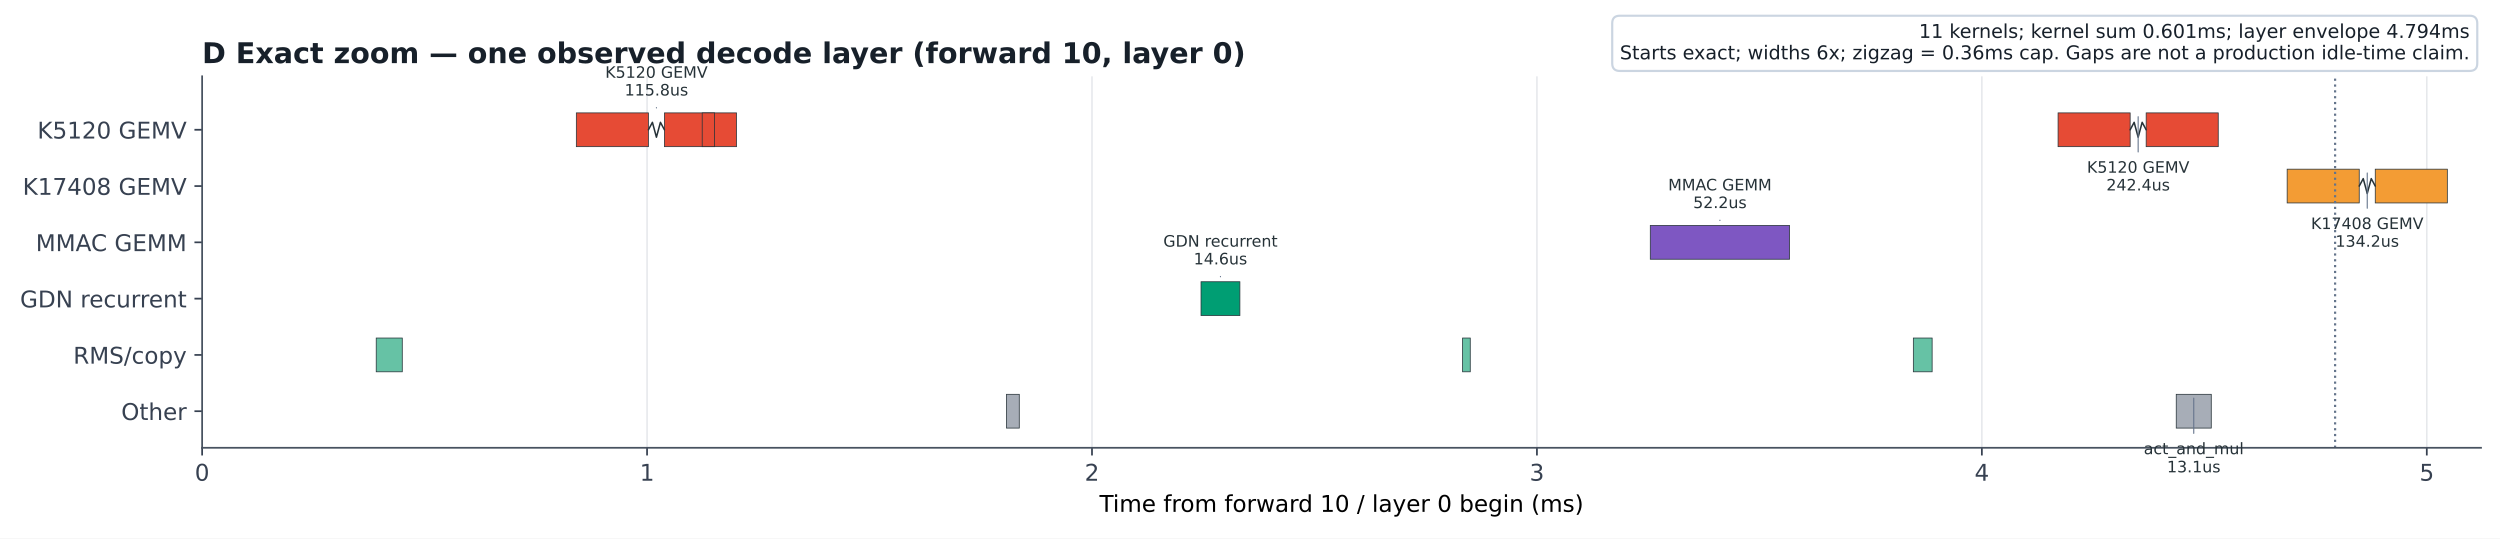
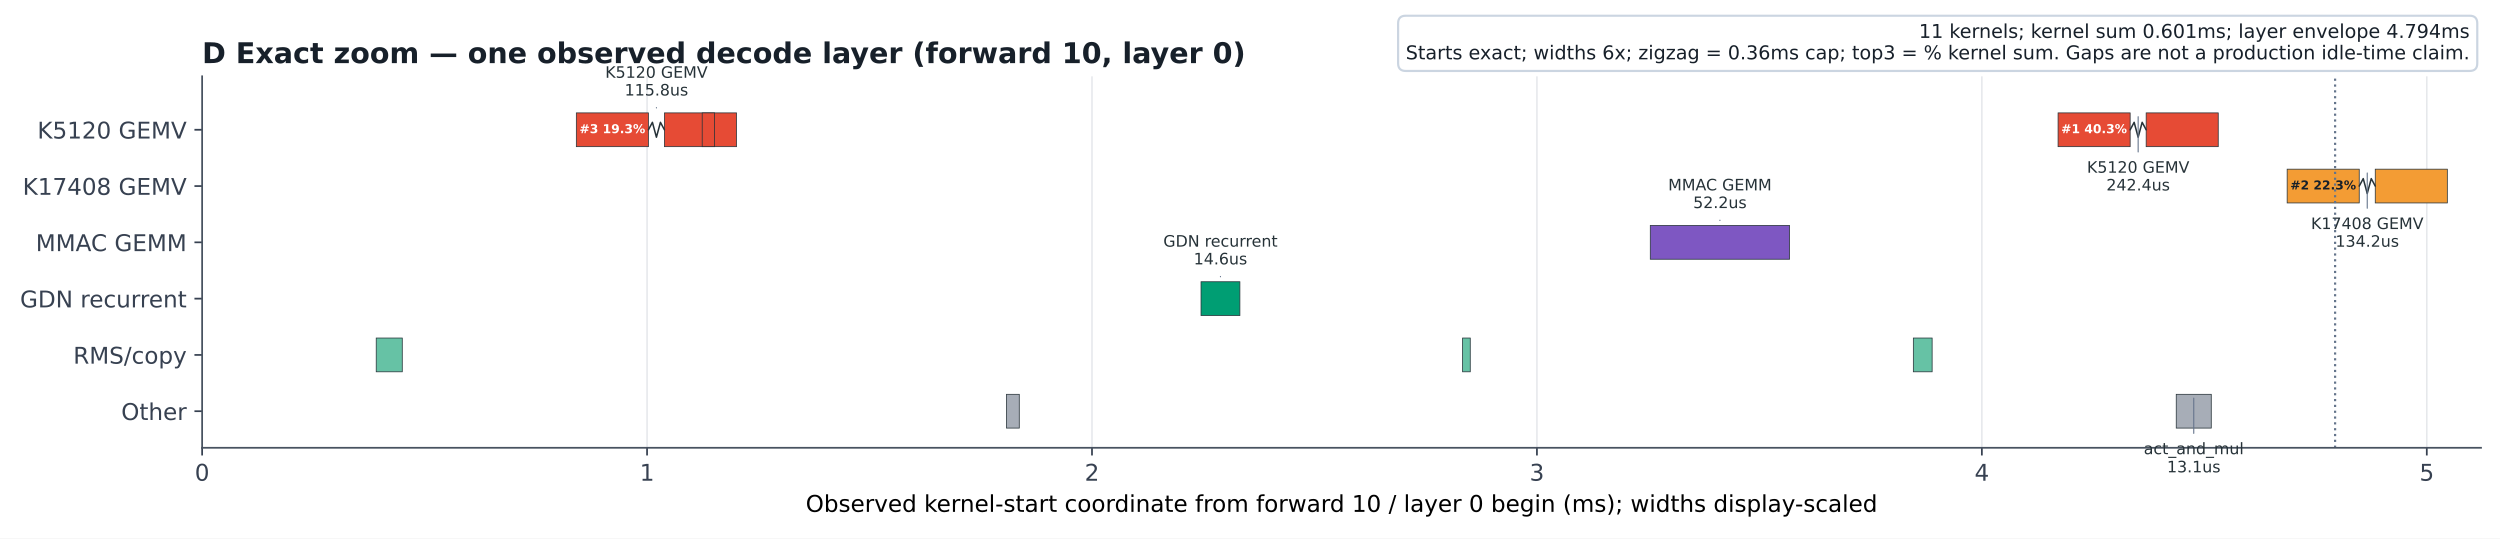
<svg xmlns="http://www.w3.org/2000/svg" xmlns:xlink="http://www.w3.org/1999/xlink" width="1137.4pt" height="244.965pt" viewBox="0 0 1137.4 244.965" version="1.1">
  <defs>
    <style type="text/css">*{stroke-linejoin: round; stroke-linecap: butt}</style>
  </defs>
  <g id="figure_1">
    <g id="patch_1">
      <path d="M 0 244.965 L 1137.4 244.965 L 1137.4 -0 L 0 -0 z " style="fill: #ffffff" />
    </g>
    <g id="axes_1">
      <g id="patch_2">
        <path d="M 91.96 203.725 L 1128.76 203.725 L 1128.76 34.715 L 91.96 34.715 z " style="fill: #ffffff" />
      </g>
      <g id="matplotlib.axis_1">
        <g id="xtick_1">
          <g id="line2d_1">
            <path d="M 91.96 203.725 L 91.96 34.715 " clip-path="url(#pc1df9f1a4e)" style="fill: none; stroke: #e5e7eb; stroke-width: 0.7; stroke-linecap: square" />
          </g>
          <g id="line2d_2">
            <defs>
              <path id="mfb2130f386" d="M 0 0 L 0 3.5 " style="stroke: #374151; stroke-width: 0.8" />
            </defs>
            <g>
              <use xlink:href="#mfb2130f386" x="91.96" y="203.725" style="fill: #374151; stroke: #374151; stroke-width: 0.8" />
            </g>
          </g>
          <g id="text_1">
            <text style="font-size: 10.5px; font-family: 'DejaVu Sans'; text-anchor: middle; fill: #374151" x="91.96" y="218.704" transform="rotate(-0 91.96 218.7035)">0</text>
          </g>
        </g>
        <g id="xtick_2">
          <g id="line2d_3">
            <path d="M 294.387 203.725 L 294.387 34.715 " clip-path="url(#pc1df9f1a4e)" style="fill: none; stroke: #e5e7eb; stroke-width: 0.7; stroke-linecap: square" />
          </g>
          <g id="line2d_4">
            <g>
              <use xlink:href="#mfb2130f386" x="294.387" y="203.725" style="fill: #374151; stroke: #374151; stroke-width: 0.8" />
            </g>
          </g>
          <g id="text_2">
            <text style="font-size: 10.5px; font-family: 'DejaVu Sans'; text-anchor: middle; fill: #374151" x="294.387" y="218.704" transform="rotate(-0 294.3869 218.7035)">1</text>
          </g>
        </g>
        <g id="xtick_3">
          <g id="line2d_5">
            <path d="M 496.814 203.725 L 496.814 34.715 " clip-path="url(#pc1df9f1a4e)" style="fill: none; stroke: #e5e7eb; stroke-width: 0.7; stroke-linecap: square" />
          </g>
          <g id="line2d_6">
            <g>
              <use xlink:href="#mfb2130f386" x="496.814" y="203.725" style="fill: #374151; stroke: #374151; stroke-width: 0.8" />
            </g>
          </g>
          <g id="text_3">
            <text style="font-size: 10.5px; font-family: 'DejaVu Sans'; text-anchor: middle; fill: #374151" x="496.814" y="218.704" transform="rotate(-0 496.8138 218.7035)">2</text>
          </g>
        </g>
        <g id="xtick_4">
          <g id="line2d_7">
            <path d="M 699.241 203.725 L 699.241 34.715 " clip-path="url(#pc1df9f1a4e)" style="fill: none; stroke: #e5e7eb; stroke-width: 0.7; stroke-linecap: square" />
          </g>
          <g id="line2d_8">
            <g>
              <use xlink:href="#mfb2130f386" x="699.241" y="203.725" style="fill: #374151; stroke: #374151; stroke-width: 0.8" />
            </g>
          </g>
          <g id="text_4">
            <text style="font-size: 10.5px; font-family: 'DejaVu Sans'; text-anchor: middle; fill: #374151" x="699.241" y="218.704" transform="rotate(-0 699.2406 218.7035)">3</text>
          </g>
        </g>
        <g id="xtick_5">
          <g id="line2d_9">
            <path d="M 901.668 203.725 L 901.668 34.715 " clip-path="url(#pc1df9f1a4e)" style="fill: none; stroke: #e5e7eb; stroke-width: 0.7; stroke-linecap: square" />
          </g>
          <g id="line2d_10">
            <g>
              <use xlink:href="#mfb2130f386" x="901.668" y="203.725" style="fill: #374151; stroke: #374151; stroke-width: 0.8" />
            </g>
          </g>
          <g id="text_5">
            <text style="font-size: 10.5px; font-family: 'DejaVu Sans'; text-anchor: middle; fill: #374151" x="901.668" y="218.704" transform="rotate(-0 901.6675 218.7035)">4</text>
          </g>
        </g>
        <g id="xtick_6">
          <g id="line2d_11">
            <path d="M 1104.094 203.725 L 1104.094 34.715 " clip-path="url(#pc1df9f1a4e)" style="fill: none; stroke: #e5e7eb; stroke-width: 0.7; stroke-linecap: square" />
          </g>
          <g id="line2d_12">
            <g>
              <use xlink:href="#mfb2130f386" x="1104.094" y="203.725" style="fill: #374151; stroke: #374151; stroke-width: 0.8" />
            </g>
          </g>
          <g id="text_6">
            <text style="font-size: 10.5px; font-family: 'DejaVu Sans'; text-anchor: middle; fill: #374151" x="1104.094" y="218.704" transform="rotate(-0 1104.094 218.7035)">5</text>
          </g>
        </g>
        <g id="text_7">
-           <text style="font-size: 10.5px; font-family: 'DejaVu Sans'; text-anchor: middle" x="610.36" y="232.866" transform="rotate(-0 610.36 232.8656)">Time from forward 10 / layer 0 begin (ms)</text>
+           <text style="font-size: 10.5px; font-family: 'DejaVu Sans'; text-anchor: middle" x="610.36" y="232.866" transform="rotate(-0 610.36 232.8656)">Observed kernel-start coordinate from forward 10 / layer 0 begin (ms); widths display-scaled</text>
        </g>
      </g>
      <g id="matplotlib.axis_2">
        <g id="ytick_1">
          <g id="line2d_13">
            <defs>
              <path id="m59149c956e" d="M 0 0 L -3.5 0 " style="stroke: #374151; stroke-width: 0.8" />
            </defs>
            <g>
              <use xlink:href="#m59149c956e" x="91.96" y="59.043" style="fill: #374151; stroke: #374151; stroke-width: 0.8" />
            </g>
          </g>
          <g id="text_8">
            <text style="font-size: 10.5px; font-family: 'DejaVu Sans'; text-anchor: end; fill: #374151" x="84.96" y="63.032" transform="rotate(-0 84.96 63.03169)">K5120 GEMV</text>
          </g>
        </g>
        <g id="ytick_2">
          <g id="line2d_14">
            <g>
              <use xlink:href="#m59149c956e" x="91.96" y="84.65" style="fill: #374151; stroke: #374151; stroke-width: 0.8" />
            </g>
          </g>
          <g id="text_9">
            <text style="font-size: 10.5px; font-family: 'DejaVu Sans'; text-anchor: end; fill: #374151" x="84.96" y="88.639" transform="rotate(-0 84.96 88.63924)">K17408 GEMV</text>
          </g>
        </g>
        <g id="ytick_3">
          <g id="line2d_15">
            <g>
              <use xlink:href="#m59149c956e" x="91.96" y="110.258" style="fill: #374151; stroke: #374151; stroke-width: 0.8" />
            </g>
          </g>
          <g id="text_10">
            <text style="font-size: 10.5px; font-family: 'DejaVu Sans'; text-anchor: end; fill: #374151" x="84.96" y="114.247" transform="rotate(-0 84.96 114.2468)">MMAC GEMM</text>
          </g>
        </g>
        <g id="ytick_4">
          <g id="line2d_16">
            <g>
              <use xlink:href="#m59149c956e" x="91.96" y="135.865" style="fill: #374151; stroke: #374151; stroke-width: 0.8" />
            </g>
          </g>
          <g id="text_11">
            <text style="font-size: 10.5px; font-family: 'DejaVu Sans'; text-anchor: end; fill: #374151" x="84.96" y="139.854" transform="rotate(-0 84.96 139.8543)">GDN recurrent</text>
          </g>
        </g>
        <g id="ytick_5">
          <g id="line2d_17">
            <g>
              <use xlink:href="#m59149c956e" x="91.96" y="161.473" style="fill: #374151; stroke: #374151; stroke-width: 0.8" />
            </g>
          </g>
          <g id="text_12">
            <text style="font-size: 10.5px; font-family: 'DejaVu Sans'; text-anchor: end; fill: #374151" x="84.96" y="165.462" transform="rotate(-0 84.96 165.4619)">RMS/copy</text>
          </g>
        </g>
        <g id="ytick_6">
          <g id="line2d_18">
            <g>
              <use xlink:href="#m59149c956e" x="91.96" y="187.08" style="fill: #374151; stroke: #374151; stroke-width: 0.8" />
            </g>
          </g>
          <g id="text_13">
            <text style="font-size: 10.5px; font-family: 'DejaVu Sans'; text-anchor: end; fill: #374151" x="84.96" y="191.069" transform="rotate(-0 84.96 191.0694)">Other</text>
          </g>
        </g>
      </g>
      <g id="patch_3">
        <path d="M 171.165 169.155 L 183.019 169.155 L 183.019 153.79 L 171.165 153.79 z " clip-path="url(#pc1df9f1a4e)" style="fill: #66c2a5; stroke: #263238; stroke-width: 0.35; stroke-linejoin: miter" />
      </g>
      <g id="patch_4">
        <path d="M 262.208 66.725 L 295.002 66.725 L 295.002 51.36 L 262.208 51.36 z " clip-path="url(#pc1df9f1a4e)" style="fill: #e64b35; stroke: #263238; stroke-width: 0.35; stroke-linejoin: miter" />
      </g>
      <g id="patch_5">
        <path d="M 302.289 66.725 L 335.082 66.725 L 335.082 51.36 L 302.289 51.36 z " clip-path="url(#pc1df9f1a4e)" style="fill: #e64b35; stroke: #263238; stroke-width: 0.35; stroke-linejoin: miter" />
      </g>
      <g id="patch_6">
        <path d="M 319.471 66.725 L 325.107 66.725 L 325.107 51.36 L 319.471 51.36 z " clip-path="url(#pc1df9f1a4e)" style="fill: #e64b35; stroke: #263238; stroke-width: 0.35; stroke-linejoin: miter" />
      </g>
      <g id="patch_7">
        <path d="M 457.899 194.763 L 463.729 194.763 L 463.729 179.398 L 457.899 179.398 z " clip-path="url(#pc1df9f1a4e)" style="fill: #a7adb7; stroke: #263238; stroke-width: 0.35; stroke-linejoin: miter" />
      </g>
      <g id="patch_8">
        <path d="M 546.416 143.547 L 564.1 143.547 L 564.1 128.183 L 546.416 128.183 z " clip-path="url(#pc1df9f1a4e)" style="fill: #009e73; stroke: #263238; stroke-width: 0.35; stroke-linejoin: miter" />
      </g>
      <g id="patch_9">
        <path d="M 665.41 169.155 L 668.908 169.155 L 668.908 153.79 L 665.41 153.79 z " clip-path="url(#pc1df9f1a4e)" style="fill: #66c2a5; stroke: #263238; stroke-width: 0.35; stroke-linejoin: miter" />
      </g>
      <g id="patch_10">
        <path d="M 750.818 117.94 L 814.17 117.94 L 814.17 102.575 L 750.818 102.575 z " clip-path="url(#pc1df9f1a4e)" style="fill: #7e57c2; stroke: #263238; stroke-width: 0.35; stroke-linejoin: miter" />
      </g>
      <g id="patch_11">
        <path d="M 870.493 169.155 L 879.044 169.155 L 879.044 153.79 L 870.493 153.79 z " clip-path="url(#pc1df9f1a4e)" style="fill: #66c2a5; stroke: #263238; stroke-width: 0.35; stroke-linejoin: miter" />
      </g>
      <g id="patch_12">
        <path d="M 936.339 66.725 L 969.132 66.725 L 969.132 51.36 L 936.339 51.36 z " clip-path="url(#pc1df9f1a4e)" style="fill: #e64b35; stroke: #263238; stroke-width: 0.35; stroke-linejoin: miter" />
      </g>
      <g id="patch_13">
        <path d="M 976.419 66.725 L 1009.212 66.725 L 1009.212 51.36 L 976.419 51.36 z " clip-path="url(#pc1df9f1a4e)" style="fill: #e64b35; stroke: #263238; stroke-width: 0.35; stroke-linejoin: miter" />
      </g>
      <g id="patch_14">
        <path d="M 990.103 194.763 L 1006.038 194.763 L 1006.038 179.398 L 990.103 179.398 z " clip-path="url(#pc1df9f1a4e)" style="fill: #a7adb7; stroke: #263238; stroke-width: 0.35; stroke-linejoin: miter" />
      </g>
      <g id="patch_15">
        <path d="M 1040.564 92.332 L 1073.357 92.332 L 1073.357 76.968 L 1040.564 76.968 z " clip-path="url(#pc1df9f1a4e)" style="fill: #f39c34; stroke: #263238; stroke-width: 0.35; stroke-linejoin: miter" />
      </g>
      <g id="patch_16">
        <path d="M 1080.645 92.332 L 1113.438 92.332 L 1113.438 76.968 L 1080.645 76.968 z " clip-path="url(#pc1df9f1a4e)" style="fill: #f39c34; stroke: #263238; stroke-width: 0.35; stroke-linejoin: miter" />
      </g>
      <g id="line2d_19">
        <path d="M 1062.376 203.725 L 1062.376 34.715 " clip-path="url(#pc1df9f1a4e)" style="fill: none; stroke-dasharray: 1,1.65; stroke-dashoffset: 0; stroke: #64748b" />
      </g>
      <g id="line2d_20">
        <path d="M 295.002 59.043 L 296.823 55.662 L 298.645 62.423 L 300.467 55.662 L 302.289 59.043 " clip-path="url(#pc1df9f1a4e)" style="fill: none; stroke: #263238; stroke-width: 0.7; stroke-linecap: round" />
      </g>
      <g id="line2d_21">
        <path d="M 969.132 59.043 L 970.954 55.662 L 972.775 62.423 L 974.597 55.662 L 976.419 59.043 " clip-path="url(#pc1df9f1a4e)" style="fill: none; stroke: #263238; stroke-width: 0.7; stroke-linecap: round" />
      </g>
      <g id="line2d_22">
        <path d="M 1073.357 84.65 L 1075.179 81.27 L 1077.001 88.03 L 1078.823 81.27 L 1080.645 84.65 " clip-path="url(#pc1df9f1a4e)" style="fill: none; stroke: #263238; stroke-width: 0.7; stroke-linecap: round" />
      </g>
      <g id="patch_17">
        <path d="M 91.96 203.725 L 91.96 34.715 " style="fill: none; stroke: #485260; stroke-width: 0.8; stroke-linejoin: miter; stroke-linecap: square" />
      </g>
      <g id="patch_18">
        <path d="M 91.96 203.725 L 1128.76 203.725 " style="fill: none; stroke: #485260; stroke-width: 0.8; stroke-linejoin: miter; stroke-linecap: square" />
      </g>
+       <g id="text_14">
+         <text style="font-weight: 700; font-size: 5.6px; font-family: 'DejaVu Sans'; text-anchor: middle; fill: #ffffff" x="278.605" y="60.588" transform="rotate(-0 278.6051 60.58776)">#3 19.3%</text>
+       </g>
      <g id="patch_19">
        <path d="M 298.645 48.962 Q 298.645 49.032 298.645 49.101 " style="fill: none; stroke: #64748b; stroke-width: 0.5; stroke-linecap: round" />
      </g>
-       <g id="text_14">
+       <g id="text_15">
        <text style="font-size: 7.2px; font-family: 'DejaVu Sans'; fill: #263238" transform="translate(275.3455 35.39856)">K5120 GEMV</text>
        <text style="font-size: 7.2px; font-family: 'DejaVu Sans'; fill: #263238" transform="translate(284.1823 43.46099)">115.8us</text>
      </g>
      <g id="patch_20">
        <path d="M 555.258 125.785 Q 555.258 125.854 555.258 125.923 " style="fill: none; stroke: #64748b; stroke-width: 0.5; stroke-linecap: round" />
      </g>
-       <g id="text_15">
+       <g id="text_16">
        <text style="font-size: 7.2px; font-family: 'DejaVu Sans'; fill: #263238" transform="translate(529.2602 112.2212)">GDN recurrent</text>
        <text style="font-size: 7.2px; font-family: 'DejaVu Sans'; fill: #263238" transform="translate(543.0853 120.2836)">14.6us</text>
      </g>
      <g id="patch_21">
        <path d="M 782.494 100.178 Q 782.494 100.247 782.494 100.316 " style="fill: none; stroke: #64748b; stroke-width: 0.5; stroke-linecap: round" />
      </g>
-       <g id="text_16">
+       <g id="text_17">
        <text style="font-size: 7.2px; font-family: 'DejaVu Sans'; fill: #263238" transform="translate(758.9479 86.61366)">MMAC GEMM</text>
        <text style="font-size: 7.2px; font-family: 'DejaVu Sans'; fill: #263238" transform="translate(770.3217 94.67608)">52.2us</text>
      </g>
+       <g id="text_18">
+         <text style="font-weight: 700; font-size: 5.6px; font-family: 'DejaVu Sans'; text-anchor: middle; fill: #ffffff" x="952.735" y="60.588" transform="rotate(-0 952.7352 60.58776)">#1 40.3%</text>
+       </g>
      <g id="patch_22">
        <path d="M 972.775 69.127 Q 972.775 61.117 972.775 53.106 " style="fill: none; stroke: #64748b; stroke-width: 0.5; stroke-linecap: round" />
      </g>
-       <g id="text_17">
+       <g id="text_19">
        <text style="font-size: 7.2px; font-family: 'DejaVu Sans'; fill: #263238" transform="translate(949.4756 78.59754)">K5120 GEMV</text>
        <text style="font-size: 7.2px; font-family: 'DejaVu Sans'; fill: #263238" transform="translate(958.3124 86.65996)">242.4us</text>
      </g>
      <g id="patch_23">
        <path d="M 998.071 197.167 Q 998.071 189.156 998.071 181.144 " style="fill: none; stroke: #64748b; stroke-width: 0.5; stroke-linecap: round" />
      </g>
-       <g id="text_18">
+       <g id="text_20">
        <text style="font-size: 7.2px; font-family: 'DejaVu Sans'; fill: #263238" transform="translate(975.3125 206.6353)">act_and_mul</text>
        <text style="font-size: 7.2px; font-family: 'DejaVu Sans'; fill: #263238" transform="translate(985.8982 214.898)">13.1us</text>
      </g>
+       <g id="text_21">
+         <text style="font-weight: 700; font-size: 5.6px; font-family: 'DejaVu Sans'; text-anchor: middle; fill: #17202a" x="1056.961" y="86.195" transform="rotate(-0 1056.961 86.19531)">#2 22.3%</text>
+       </g>
      <g id="patch_24">
        <path d="M 1077.001 94.735 Q 1077.001 86.724 1077.001 78.714 " style="fill: none; stroke: #64748b; stroke-width: 0.5; stroke-linecap: round" />
      </g>
-       <g id="text_19">
+       <g id="text_22">
        <text style="font-size: 7.2px; font-family: 'DejaVu Sans'; fill: #263238" transform="translate(1051.411 104.2051)">K17408 GEMV</text>
        <text style="font-size: 7.2px; font-family: 'DejaVu Sans'; fill: #263238" transform="translate(1062.538 112.2675)">134.2us</text>
      </g>
-       <g id="text_20">
+       <g id="text_23">
        <g id="patch_25">
-           <path d="M 736.972 32.28 L 1123.576 32.28 Q 1127.056 32.28 1127.056 28.8 L 1127.056 10.638 Q 1127.056 7.158 1123.576 7.158 L 736.972 7.158 Q 733.492 7.158 733.492 10.638 L 733.492 28.8 Q 733.492 32.28 736.972 32.28 z " style="fill: #ffffff; stroke: #cbd5e1; stroke-linejoin: miter" />
+           <path d="M 639.564 32.28 L 1123.576 32.28 Q 1127.056 32.28 1127.056 28.8 L 1127.056 10.638 Q 1127.056 7.158 1123.576 7.158 L 639.564 7.158 Q 636.084 7.158 636.084 10.638 L 636.084 28.8 Q 636.084 32.28 639.564 32.28 z " style="fill: #ffffff; stroke: #cbd5e1; stroke-linejoin: miter" />
        </g>
        <text style="font-size: 8.7px; font-family: 'DejaVu Sans'; fill: #17202a" transform="translate(873.0296 17.24857)">11 kernels; kernel sum 0.601ms; layer envelope 4.794ms</text>
-         <text style="font-size: 8.7px; font-family: 'DejaVu Sans'; fill: #17202a" transform="translate(736.9725 26.99067)">Starts exact; widths 6x; zigzag = 0.36ms cap. Gaps are not a production idle-time claim.</text>
-       </g>
-       <g id="text_21">
+         <text style="font-size: 8.7px; font-family: 'DejaVu Sans'; fill: #17202a" transform="translate(639.5637 26.99067)">Starts exact; widths 6x; zigzag = 0.36ms cap; top3 = % kernel sum. Gaps are not a production idle-time claim.</text>
+       </g>
+       <g id="text_24">
        <text style="font-weight: 700; font-size: 13px; font-family: 'DejaVu Sans'; text-anchor: start; fill: #17202a" x="91.96" y="28.715" transform="rotate(-0 91.96 28.71534)">D  Exact zoom — one observed decode layer (forward 10, layer 0)</text>
      </g>
    </g>
  </g>
  <defs>
    <clipPath id="pc1df9f1a4e">
      <rect x="91.96" y="34.715" width="1036.8" height="169.01" />
    </clipPath>
  </defs>
</svg>
